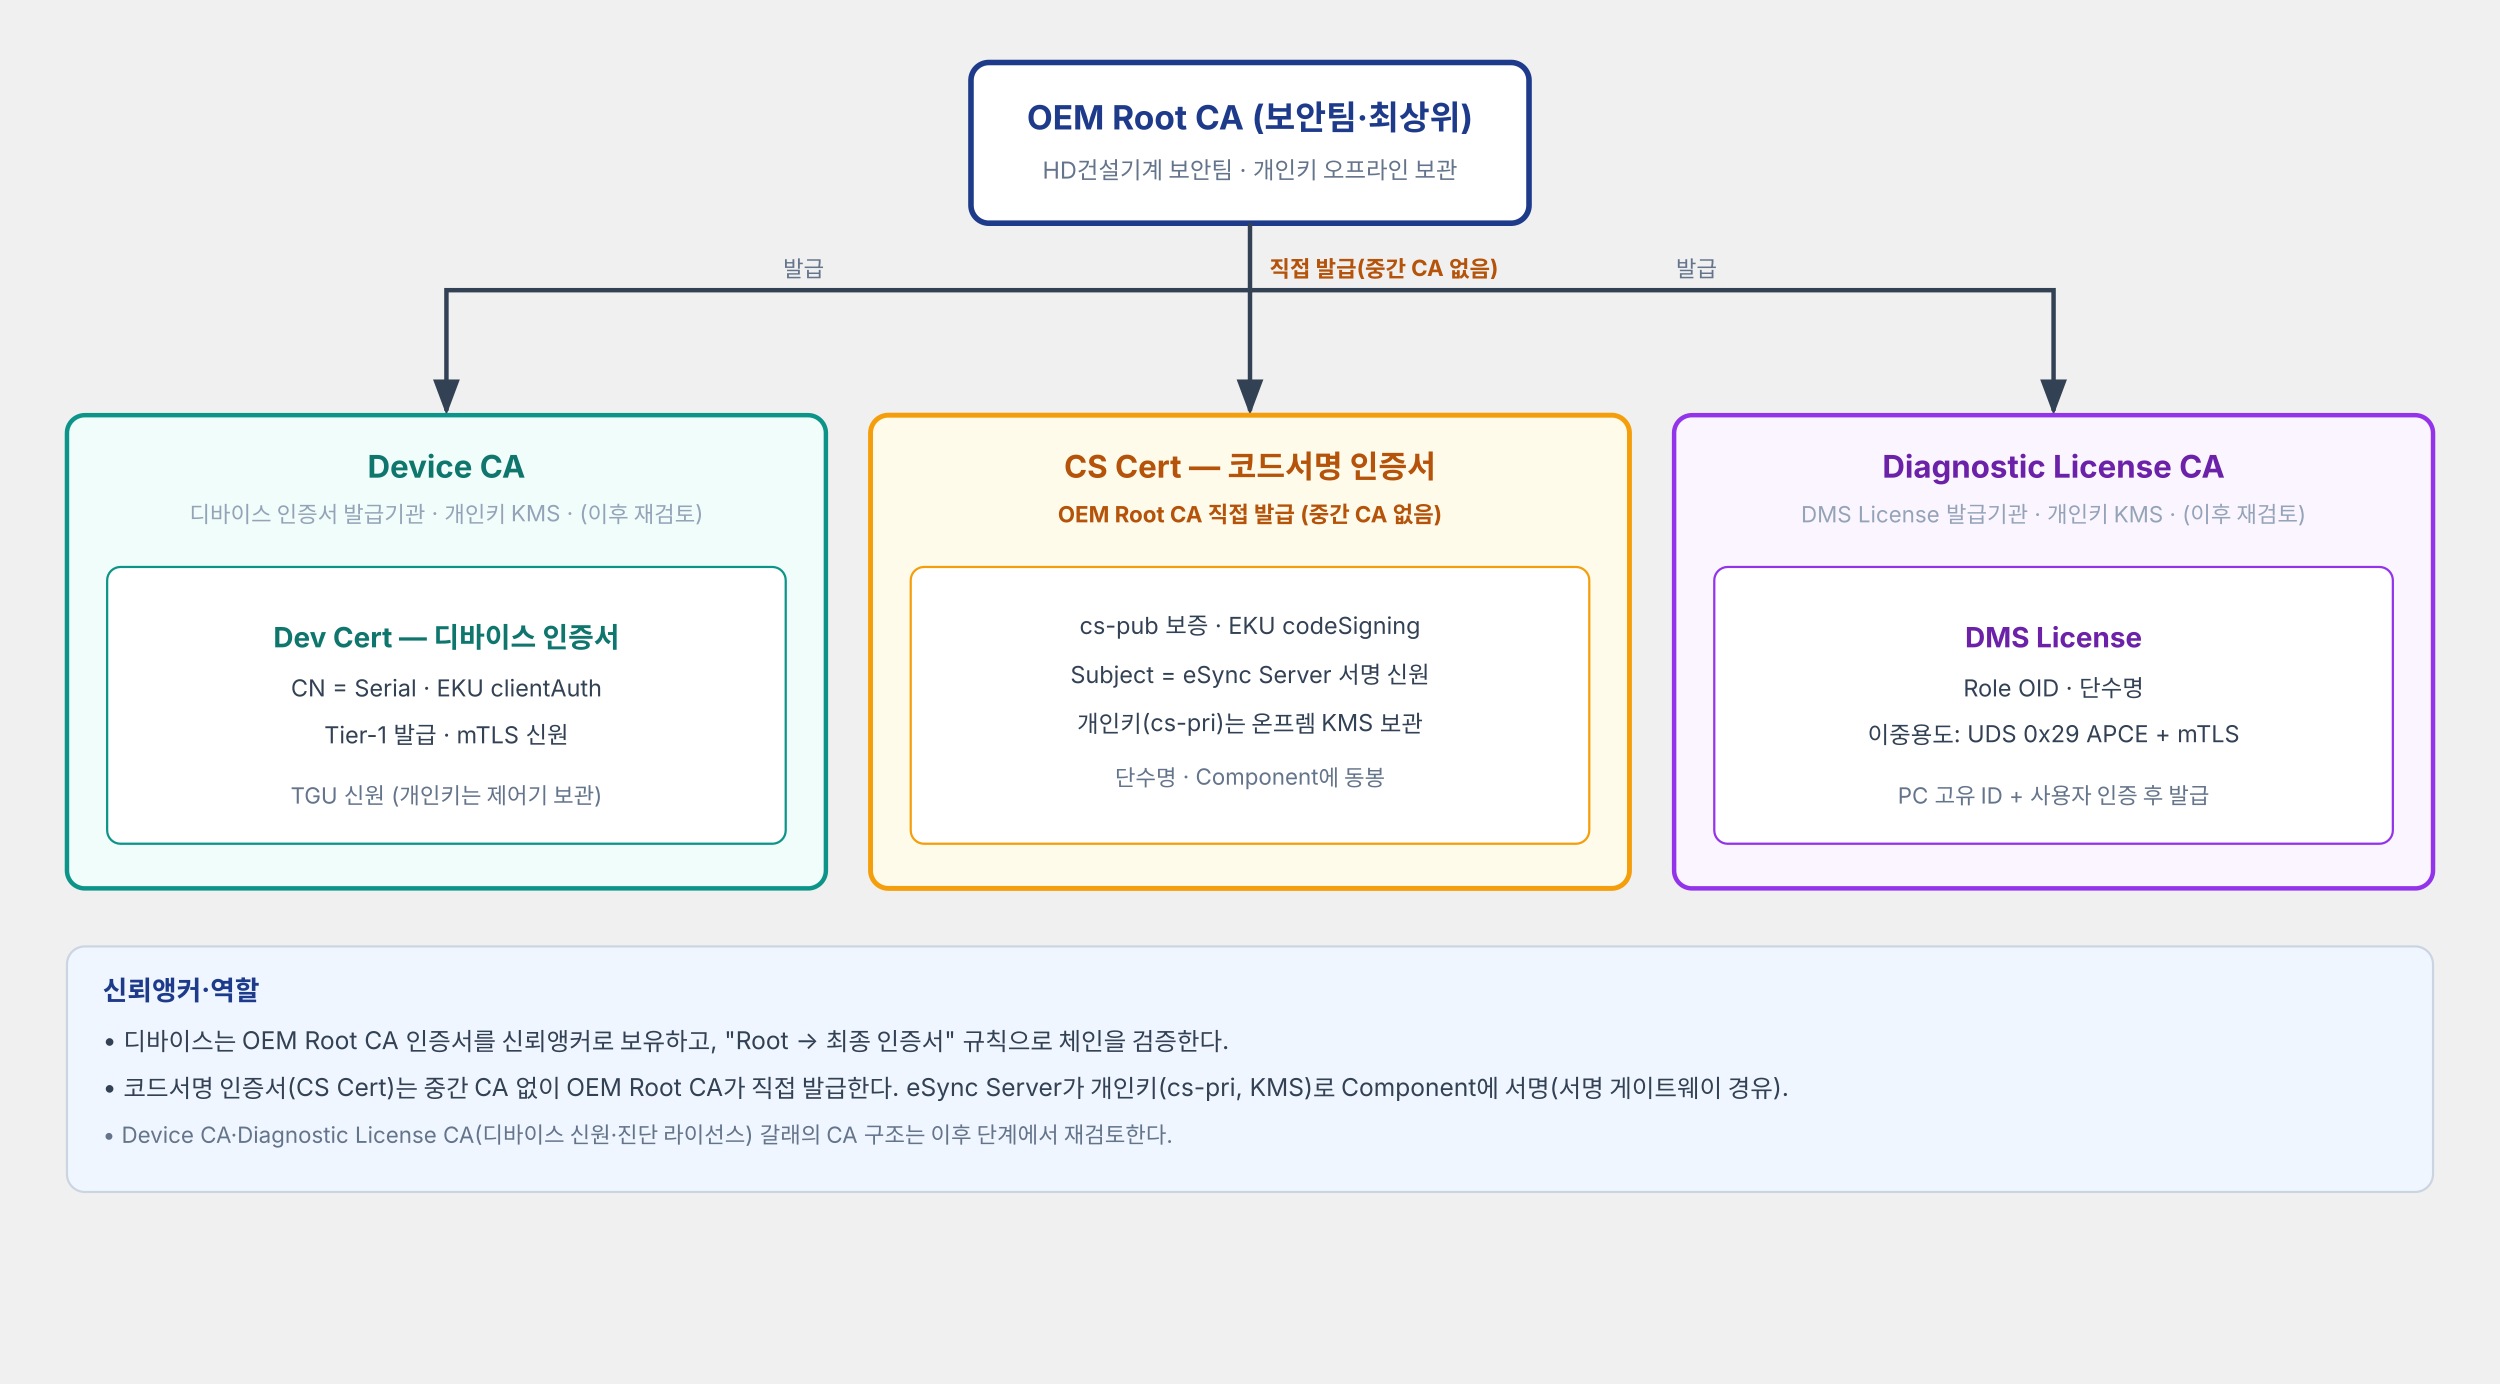
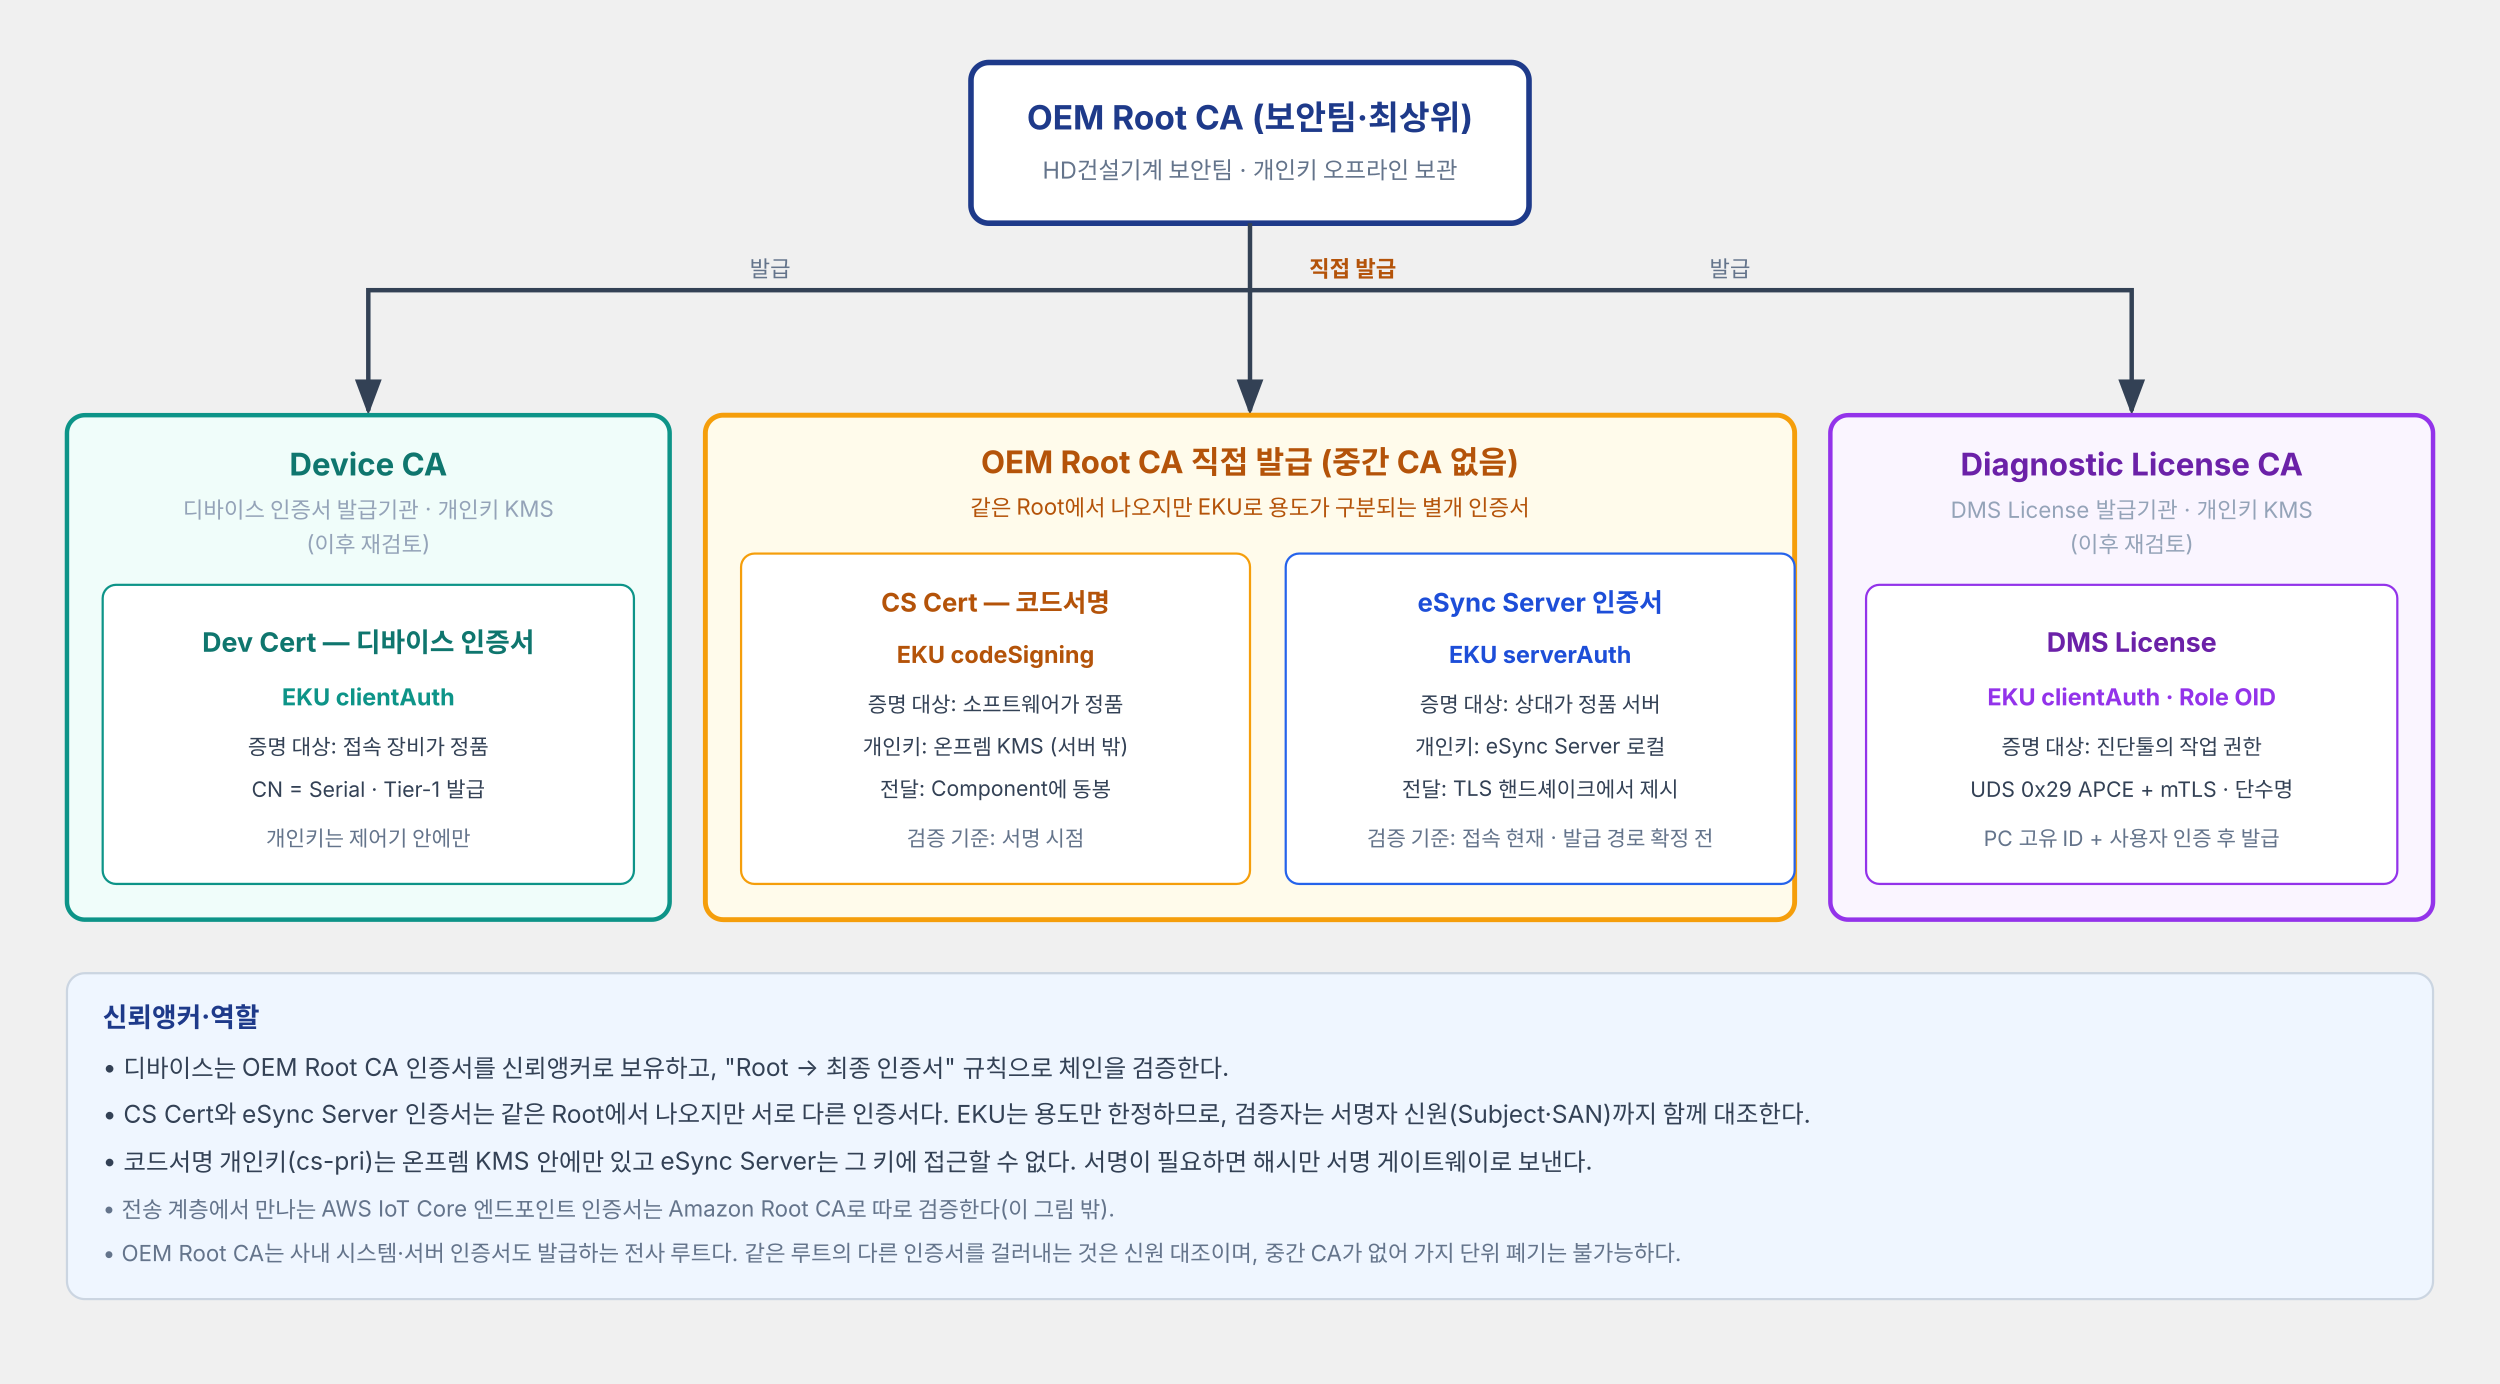
<svg xmlns="http://www.w3.org/2000/svg" viewBox="0 0 1120 620" width="1120" height="620" font-family="Inter, sans-serif">
  <rect x="435" y="28" width="250" height="72" rx="8" fill="#ffffff" stroke="#1e3a8a" stroke-width="2.5" />
  <text x="560" y="58" fill="#1e3a8a" font-size="15" font-weight="bold" text-anchor="middle">OEM Root CA (보안팀·최상위)</text>
  <text x="560" y="80" fill="#64748b" font-size="10.5" text-anchor="middle">HD건설기계 보안팀 · 개인키 오프라인 보관</text>
-   <path d="M 560 100 L 560 130 L 200 130 L 200 184" stroke="#334155" stroke-width="2" fill="none" marker-end="url(#p-ar)" />
+   <path d="M 560 100 L 560 130 L 165 130 L 165 184" stroke="#334155" stroke-width="2" fill="none" marker-end="url(#p-ar)" />
  <path d="M 560 130 L 560 184" stroke="#334155" stroke-width="2" fill="none" marker-end="url(#p-ar)" />
-   <path d="M 560 130 L 920 130 L 920 184" stroke="#334155" stroke-width="2" fill="none" marker-end="url(#p-ar)" />
-   <text x="360" y="124" fill="#64748b" font-size="10" text-anchor="middle">발급</text>
-   <text x="620" y="124" fill="#b45309" font-size="10" text-anchor="middle" font-weight="bold">직접 발급(중간 CA 없음)</text>
-   <text x="760" y="124" fill="#64748b" font-size="10" text-anchor="middle">발급</text>
-   <rect x="30" y="186" width="340" height="212" rx="8" fill="#f0fdfa" stroke="#0d9488" stroke-width="2" />
-   <text x="200" y="214" fill="#0f766e" font-size="14" font-weight="bold" text-anchor="middle">Device CA</text>
-   <text x="200" y="234" fill="#94a3b8" font-size="10" text-anchor="middle">디바이스 인증서 발급기관 · 개인키 KMS · (이후 재검토)</text>
-   <rect x="48" y="254" width="304" height="124" rx="6" fill="#ffffff" stroke="#0d9488" />
-   <text x="200" y="290" fill="#0f766e" font-size="12.5" font-weight="bold" text-anchor="middle">Dev Cert — 디바이스 인증서</text>
-   <text x="200" y="312" fill="#334155" font-size="10.5" text-anchor="middle">CN = Serial · EKU clientAuth</text>
-   <text x="200" y="333" fill="#334155" font-size="10.5" text-anchor="middle">Tier-1 발급 · mTLS 신원</text>
-   <text x="200" y="360" fill="#64748b" font-size="10" text-anchor="middle">TGU 신원 (개인키는 제어기 보관)</text>
-   <rect x="390" y="186" width="340" height="212" rx="8" fill="#fffbeb" stroke="#f59e0b" stroke-width="2.2" />
-   <text x="560" y="214" fill="#b45309" font-size="14" font-weight="bold" text-anchor="middle">CS Cert — 코드서명 인증서</text>
-   <text x="560" y="234" fill="#b45309" font-size="10" text-anchor="middle" font-weight="bold">OEM Root CA 직접 발급 (중간 CA 없음)</text>
-   <rect x="408" y="254" width="304" height="124" rx="6" fill="#ffffff" stroke="#f59e0b" />
-   <text x="560" y="284" fill="#334155" font-size="10.5" text-anchor="middle">cs-pub 보증 · EKU codeSigning</text>
-   <text x="560" y="306" fill="#334155" font-size="10.5" text-anchor="middle">Subject = eSync Server 서명 신원</text>
-   <text x="560" y="328" fill="#334155" font-size="10.5" text-anchor="middle">개인키(cs-pri)는 온프렘 KMS 보관</text>
-   <text x="560" y="352" fill="#64748b" font-size="10" text-anchor="middle">단수명 · Component에 동봉</text>
-   <rect x="750" y="186" width="340" height="212" rx="8" fill="#faf5ff" stroke="#9333ea" stroke-width="2" />
-   <text x="920" y="214" fill="#6b21a8" font-size="14" font-weight="bold" text-anchor="middle">Diagnostic License CA</text>
-   <text x="920" y="234" fill="#94a3b8" font-size="10" text-anchor="middle">DMS License 발급기관 · 개인키 KMS · (이후 재검토)</text>
-   <rect x="768" y="254" width="304" height="124" rx="6" fill="#ffffff" stroke="#9333ea" />
-   <text x="920" y="290" fill="#6b21a8" font-size="12.5" font-weight="bold" text-anchor="middle">DMS License</text>
-   <text x="920" y="312" fill="#334155" font-size="10.5" text-anchor="middle">Role OID · 단수명</text>
-   <text x="920" y="333" fill="#334155" font-size="10.5" text-anchor="middle">이중용도: UDS 0x29 APCE + mTLS</text>
-   <text x="920" y="360" fill="#64748b" font-size="10" text-anchor="middle">PC 고유 ID + 사용자 인증 후 발급</text>
-   <rect x="30" y="424" width="1060" height="110" rx="8" fill="#eff6ff" stroke="#cbd5e1" />
-   <text x="46" y="448" fill="#1e3a8a" font-size="12" font-weight="bold">신뢰앵커·역할</text>
-   <text x="46" y="470" fill="#334155" font-size="11">• 디바이스는 OEM Root CA 인증서를 신뢰앵커로 보유하고, "Root → 최종 인증서" 규칙으로 체인을 검증한다.</text>
-   <text x="46" y="491" fill="#334155" font-size="11">• 코드서명 인증서(CS Cert)는 중간 CA 없이 OEM Root CA가 직접 발급한다. eSync Server가 개인키(cs-pri, KMS)로 Component에 서명(서명 게이트웨이 경유).</text>
-   <text x="46" y="512" fill="#64748b" font-size="10">• Device CA·Diagnostic License CA(디바이스 신원·진단 라이선스) 갈래의 CA 구조는 이후 단계에서 재검토한다.</text>
+   <path d="M 560 130 L 955 130 L 955 184" stroke="#334155" stroke-width="2" fill="none" marker-end="url(#p-ar)" />
+   <text x="345" y="124" fill="#64748b" font-size="10" text-anchor="middle">발급</text>
+   <text x="606" y="124" fill="#b45309" font-size="10" text-anchor="middle" font-weight="bold">직접 발급</text>
+   <text x="775" y="124" fill="#64748b" font-size="10" text-anchor="middle">발급</text>
+   <rect x="30" y="186" width="270" height="226" rx="8" fill="#f0fdfa" stroke="#0d9488" stroke-width="2" />
+   <text x="165" y="213" fill="#0f766e" font-size="14" font-weight="bold" text-anchor="middle">Device CA</text>
+   <text x="165" y="232" fill="#94a3b8" font-size="10" text-anchor="middle">디바이스 인증서 발급기관 · 개인키 KMS</text>
+   <text x="165" y="247" fill="#94a3b8" font-size="10" text-anchor="middle">(이후 재검토)</text>
+   <rect x="46" y="262" width="238" height="134" rx="6" fill="#ffffff" stroke="#0d9488" />
+   <text x="165" y="292" fill="#0f766e" font-size="12" font-weight="bold" text-anchor="middle">Dev Cert — 디바이스 인증서</text>
+   <text x="165" y="316" fill="#0d9488" font-size="10.5" text-anchor="middle" font-weight="bold">EKU clientAuth</text>
+   <text x="165" y="338" fill="#334155" font-size="9.5" text-anchor="middle">증명 대상: 접속 장비가 정품</text>
+   <text x="165" y="357" fill="#334155" font-size="9.5" text-anchor="middle">CN = Serial · Tier-1 발급</text>
+   <text x="165" y="379" fill="#64748b" font-size="9.5" text-anchor="middle">개인키는 제어기 안에만</text>
+   <rect x="316" y="186" width="488" height="226" rx="8" fill="#fffbeb" stroke="#f59e0b" stroke-width="2.2" />
+   <text x="560" y="212" fill="#b45309" font-size="14" font-weight="bold" text-anchor="middle">OEM Root CA 직접 발급 (중간 CA 없음)</text>
+   <text x="560" y="231" fill="#b45309" font-size="10" text-anchor="middle">같은 Root에서 나오지만 EKU로 용도가 구분되는 별개 인증서</text>
+   <rect x="332" y="248" width="228" height="148" rx="6" fill="#ffffff" stroke="#f59e0b" />
+   <text x="446" y="274" fill="#b45309" font-size="11.5" font-weight="bold" text-anchor="middle">CS Cert — 코드서명</text>
+   <text x="446" y="297" fill="#b45309" font-size="10.5" text-anchor="middle" font-weight="bold">EKU codeSigning</text>
+   <text x="446" y="319" fill="#334155" font-size="9.5" text-anchor="middle">증명 대상: 소프트웨어가 정품</text>
+   <text x="446" y="338" fill="#334155" font-size="9.5" text-anchor="middle">개인키: 온프렘 KMS (서버 밖)</text>
+   <text x="446" y="357" fill="#334155" font-size="9.5" text-anchor="middle">전달: Component에 동봉</text>
+   <text x="446" y="379" fill="#64748b" font-size="9.5" text-anchor="middle">검증 기준: 서명 시점</text>
+   <rect x="576" y="248" width="228" height="148" rx="6" fill="#ffffff" stroke="#2563eb" />
+   <text x="690" y="274" fill="#1d4ed8" font-size="11.5" font-weight="bold" text-anchor="middle">eSync Server 인증서</text>
+   <text x="690" y="297" fill="#1d4ed8" font-size="10.5" text-anchor="middle" font-weight="bold">EKU serverAuth</text>
+   <text x="690" y="319" fill="#334155" font-size="9.5" text-anchor="middle">증명 대상: 상대가 정품 서버</text>
+   <text x="690" y="338" fill="#334155" font-size="9.5" text-anchor="middle">개인키: eSync Server 로컬</text>
+   <text x="690" y="357" fill="#334155" font-size="9.5" text-anchor="middle">전달: TLS 핸드셰이크에서 제시</text>
+   <text x="690" y="379" fill="#64748b" font-size="9.5" text-anchor="middle">검증 기준: 접속 현재 · 발급 경로 확정 전</text>
+   <rect x="820" y="186" width="270" height="226" rx="8" fill="#faf5ff" stroke="#9333ea" stroke-width="2" />
+   <text x="955" y="213" fill="#6b21a8" font-size="14" font-weight="bold" text-anchor="middle">Diagnostic License CA</text>
+   <text x="955" y="232" fill="#94a3b8" font-size="10" text-anchor="middle">DMS License 발급기관 · 개인키 KMS</text>
+   <text x="955" y="247" fill="#94a3b8" font-size="10" text-anchor="middle">(이후 재검토)</text>
+   <rect x="836" y="262" width="238" height="134" rx="6" fill="#ffffff" stroke="#9333ea" />
+   <text x="955" y="292" fill="#6b21a8" font-size="12" font-weight="bold" text-anchor="middle">DMS License</text>
+   <text x="955" y="316" fill="#9333ea" font-size="10.5" text-anchor="middle" font-weight="bold">EKU clientAuth · Role OID</text>
+   <text x="955" y="338" fill="#334155" font-size="9.5" text-anchor="middle">증명 대상: 진단툴의 작업 권한</text>
+   <text x="955" y="357" fill="#334155" font-size="9.5" text-anchor="middle">UDS 0x29 APCE + mTLS · 단수명</text>
+   <text x="955" y="379" fill="#64748b" font-size="9.5" text-anchor="middle">PC 고유 ID + 사용자 인증 후 발급</text>
+   <rect x="30" y="436" width="1060" height="146" rx="8" fill="#eff6ff" stroke="#cbd5e1" />
+   <text x="46" y="460" fill="#1e3a8a" font-size="12" font-weight="bold">신뢰앵커·역할</text>
+   <text x="46" y="482" fill="#334155" font-size="11">• 디바이스는 OEM Root CA 인증서를 신뢰앵커로 보유하고, "Root → 최종 인증서" 규칙으로 체인을 검증한다.</text>
+   <text x="46" y="503" fill="#334155" font-size="11">• CS Cert와 eSync Server 인증서는 같은 Root에서 나오지만 서로 다른 인증서다. EKU는 용도만 한정하므로, 검증자는 서명자 신원(Subject·SAN)까지 함께 대조한다.</text>
+   <text x="46" y="524" fill="#334155" font-size="11">• 코드서명 개인키(cs-pri)는 온프렘 KMS 안에만 있고 eSync Server는 그 키에 접근할 수 없다. 서명이 필요하면 해시만 서명 게이트웨이로 보낸다.</text>
+   <text x="46" y="545" fill="#64748b" font-size="10">• 전송 계층에서 만나는 AWS IoT Core 엔드포인트 인증서는 Amazon Root CA로 따로 검증한다(이 그림 밖).</text>
+   <text x="46" y="565" fill="#64748b" font-size="10">• OEM Root CA는 사내 시스템·서버 인증서도 발급하는 전사 루트다. 같은 루트의 다른 인증서를 걸러내는 것은 신원 대조이며, 중간 CA가 없어 가지 단위 폐기는 불가능하다.</text>
  <defs>
    <marker id="p-ar" markerWidth="8" markerHeight="8" refX="7" refY="3" orient="auto" markerUnits="strokeWidth">
      <path d="M0,0 L0,6 L8,3 z" fill="#334155" />
    </marker>
  </defs>
</svg>
